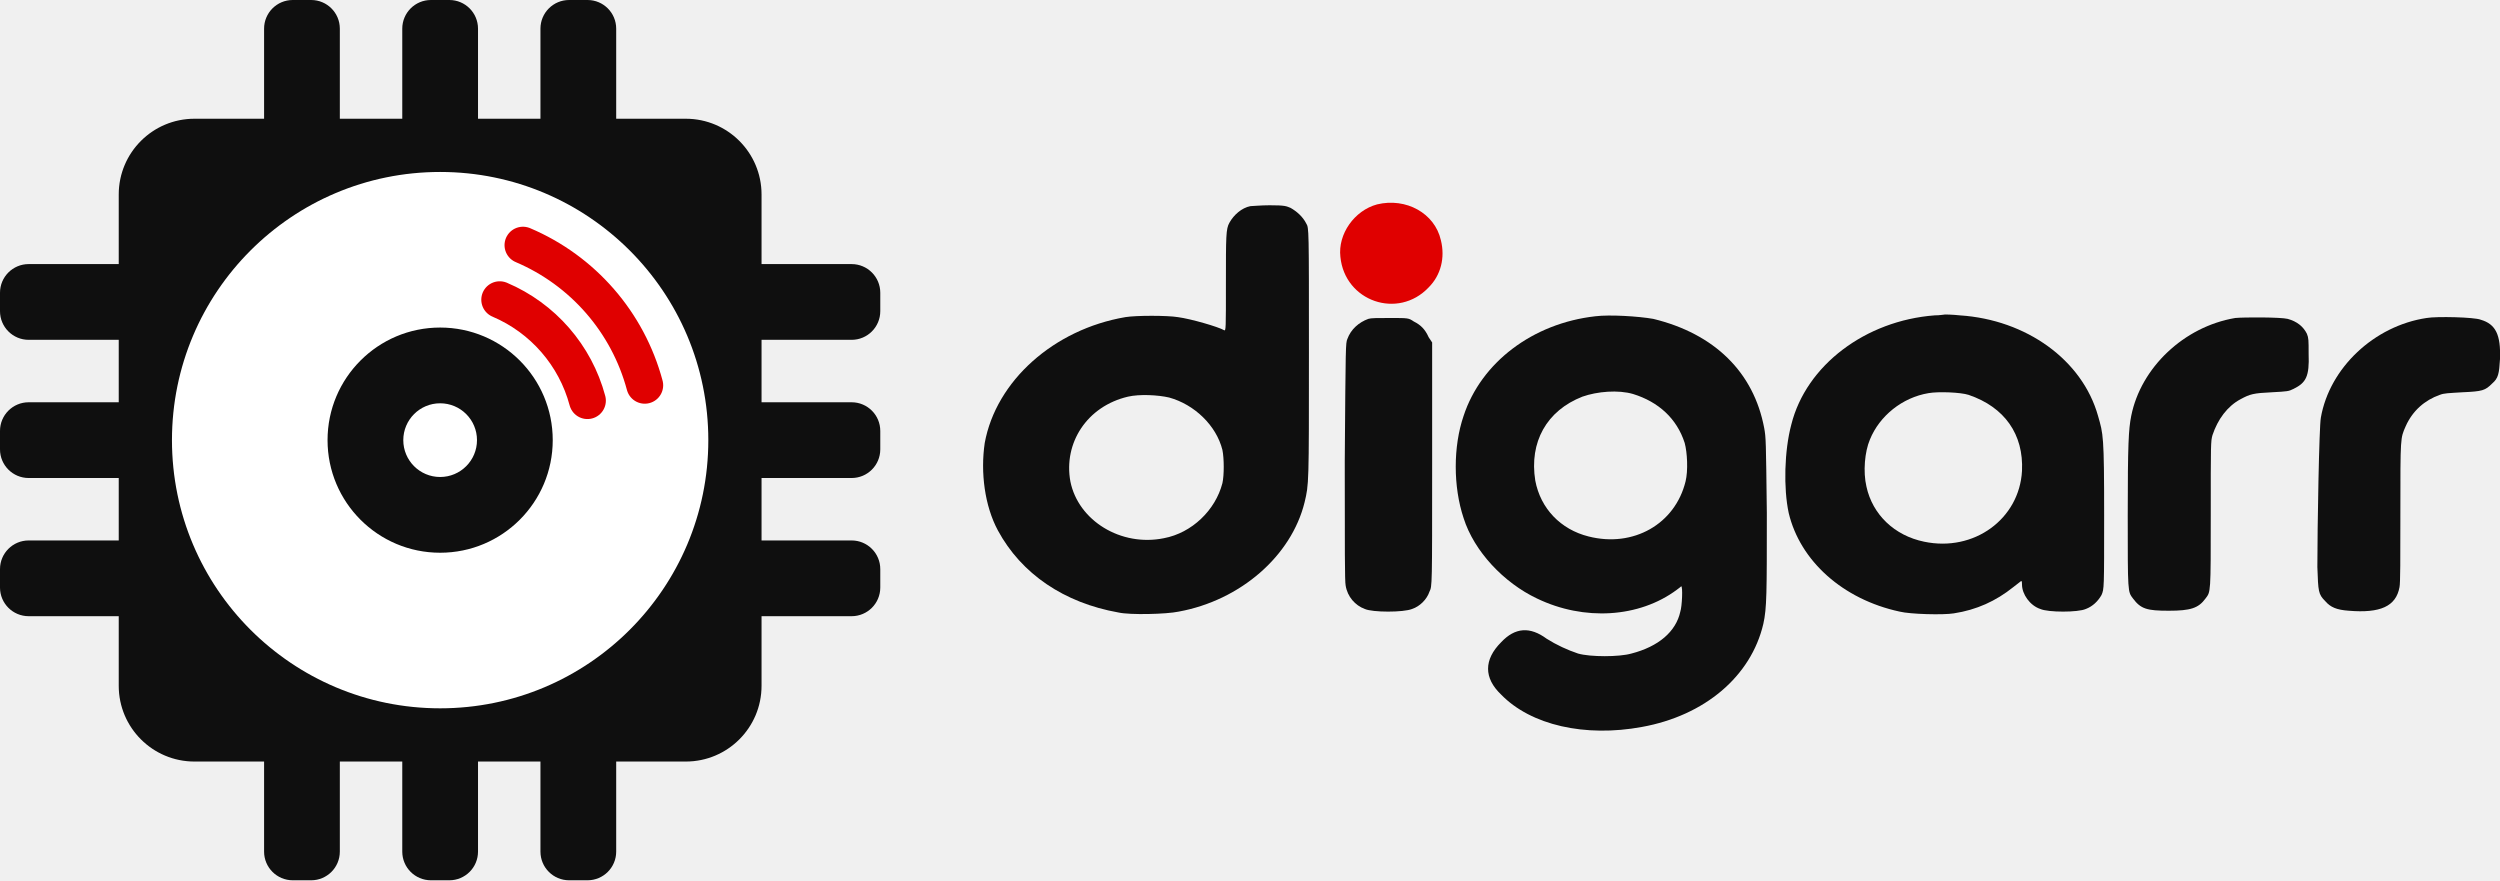
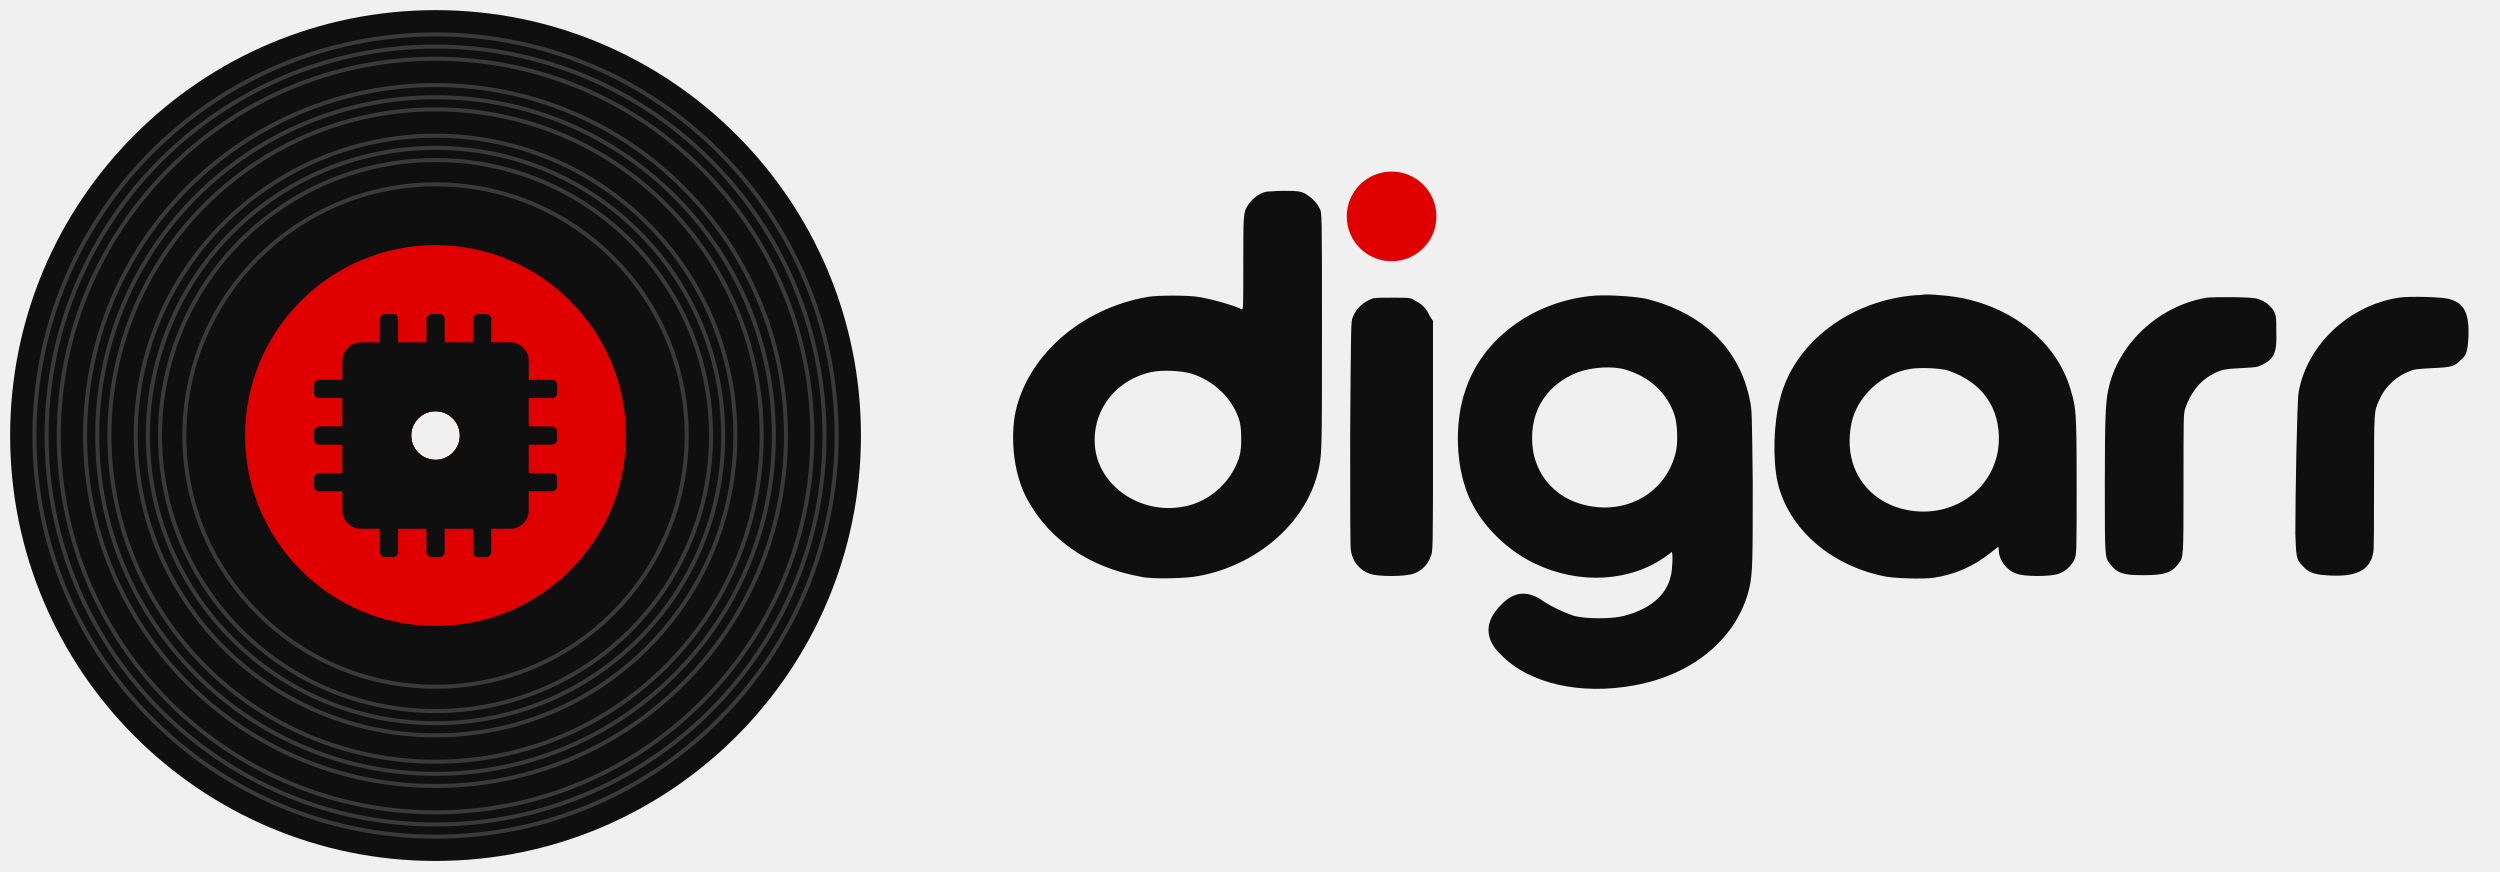
- <svg xmlns="http://www.w3.org/2000/svg" viewBox="0 0 1704 600" role="img" aria-label="digarr">
+ <svg xmlns="http://www.w3.org/2000/svg" viewBox="0 0 1722 600" role="img" aria-label="digarr">
  <svg width="600" height="600" viewBox="0 0 860 860">
    <g transform="translate(0 0)">
-       <path fill="#0f0f0f" d="M286.0 0H304.0A28 28 0 0 1 332.0 28V118A28 28 0 0 1 304.0 146H286.0A28 28 0 0 1 258.0 118V28A28 28 0 0 1 286.0 0ZM286.0 714H304.0A28 28 0 0 1 332.0 742V832A28 28 0 0 1 304.0 860H286.0A28 28 0 0 1 258.0 832V742A28 28 0 0 1 286.0 714ZM28 258.0H118A28 28 0 0 1 146 286.0V304.0A28 28 0 0 1 118 332.0H28A28 28 0 0 1 0 304.0V286.0A28 28 0 0 1 28 258.0ZM742 258.0H832A28 28 0 0 1 860 286.0V304.0A28 28 0 0 1 832 332.0H742A28 28 0 0 1 714 304.0V286.0A28 28 0 0 1 742 258.0ZM421.0 0H439.0A28 28 0 0 1 467.0 28V118A28 28 0 0 1 439.0 146H421.0A28 28 0 0 1 393.0 118V28A28 28 0 0 1 421.0 0ZM421.0 714H439.0A28 28 0 0 1 467.0 742V832A28 28 0 0 1 439.0 860H421.0A28 28 0 0 1 393.0 832V742A28 28 0 0 1 421.0 714ZM28 393.0H118A28 28 0 0 1 146 421.0V439.0A28 28 0 0 1 118 467.0H28A28 28 0 0 1 0 439.0V421.0A28 28 0 0 1 28 393.0ZM742 393.0H832A28 28 0 0 1 860 421.0V439.0A28 28 0 0 1 832 467.0H742A28 28 0 0 1 714 439.0V421.0A28 28 0 0 1 742 393.0ZM556.0 0H574.0A28 28 0 0 1 602.0 28V118A28 28 0 0 1 574.0 146H556.0A28 28 0 0 1 528.0 118V28A28 28 0 0 1 556.0 0ZM556.0 714H574.0A28 28 0 0 1 602.0 742V832A28 28 0 0 1 574.0 860H556.0A28 28 0 0 1 528.0 832V742A28 28 0 0 1 556.0 714ZM28 528.0H118A28 28 0 0 1 146 556.0V574.0A28 28 0 0 1 118 602.0H28A28 28 0 0 1 0 574.0V556.0A28 28 0 0 1 28 528.0ZM742 528.0H832A28 28 0 0 1 860 556.0V574.0A28 28 0 0 1 832 602.0H742A28 28 0 0 1 714 574.0V556.0A28 28 0 0 1 742 528.0Z" />
-       <path fill="#0f0f0f" fill-rule="evenodd" d="M190 116H670A74 74 0 0 1 744 190V670A74 74 0 0 1 670 744H190A74 74 0 0 1 116 670V190A74 74 0 0 1 190 116Z" />
-       <path fill="#ffffff" fill-rule="evenodd" d="M168 430a262 262 0 1 0 524 0a262 262 0 1 0 -524 0ZM320 430a110 110 0 1 0 220 0a110 110 0 1 0 -220 0ZM394 430a36 36 0 1 0 72 0a36 36 0 1 0 -72 0Z" />
-       <path fill="none" stroke="#e00000" stroke-width="36" stroke-linecap="round" d="M488.2 292.8A149 149 0 0 1 573.9 391.4M510.9 239.5A207 207 0 0 1 629.9 376.4" />
+       <path fill="#0f0f0f" fill-rule="evenodd" d="M10 430a420 420 0 1 0 840 0a420 420 0 1 0 -840 0ZM406 430a24 24 0 1 0 48 0a24 24 0 1 0 -48 0Z" />
+       <path fill="none" stroke="#3a3a3a" stroke-width="4" d="M34 430a396 396 0 1 0 792 0a396 396 0 1 0 -792 0ZM46 430a384 384 0 1 0 768 0a384 384 0 1 0 -768 0ZM58 430a372 372 0 1 0 744 0a372 372 0 1 0 -744 0ZM84 430a346 346 0 1 0 692 0a346 346 0 1 0 -692 0ZM96 430a334 334 0 1 0 668 0a334 334 0 1 0 -668 0ZM108 430a322 322 0 1 0 644 0a322 322 0 1 0 -644 0ZM134 430a296 296 0 1 0 592 0a296 296 0 1 0 -592 0ZM146 430a284 284 0 1 0 568 0a284 284 0 1 0 -568 0ZM158 430a272 272 0 1 0 544 0a272 272 0 1 0 -544 0ZM182 430a248 248 0 1 0 496 0a248 248 0 1 0 -496 0Z" />
+       <path fill="#e00000" fill-rule="evenodd" d="M242 430a188 188 0 1 0 376 0a188 188 0 1 0 -376 0ZM406 430a24 24 0 1 0 48 0a24 24 0 1 0 -48 0Z" />
+       <path fill="#0f0f0f" d="M380.0 310H388.0A5 5 0 0 1 393.0 315V341A5 5 0 0 1 388.0 346H380.0A5 5 0 0 1 375.0 341V315A5 5 0 0 1 380.0 310ZM380.0 514H388.0A5 5 0 0 1 393.0 519V545A5 5 0 0 1 388.0 550H380.0A5 5 0 0 1 375.0 545V519A5 5 0 0 1 380.0 514ZM315 375.0H341A5 5 0 0 1 346 380.0V388.0A5 5 0 0 1 341 393.0H315A5 5 0 0 1 310 388.0V380.0A5 5 0 0 1 315 375.0ZM519 375.0H545A5 5 0 0 1 550 380.0V388.0A5 5 0 0 1 545 393.0H519A5 5 0 0 1 514 388.0V380.0A5 5 0 0 1 519 375.0ZM426.0 310H434.0A5 5 0 0 1 439.0 315V341A5 5 0 0 1 434.0 346H426.0A5 5 0 0 1 421.0 341V315A5 5 0 0 1 426.0 310ZM426.0 514H434.0A5 5 0 0 1 439.0 519V545A5 5 0 0 1 434.0 550H426.0A5 5 0 0 1 421.0 545V519A5 5 0 0 1 426.0 514ZM315 421.0H341A5 5 0 0 1 346 426.0V434.0A5 5 0 0 1 341 439.0H315A5 5 0 0 1 310 434.0V426.0A5 5 0 0 1 315 421.0ZM519 421.0H545A5 5 0 0 1 550 426.0V434.0A5 5 0 0 1 545 439.0H519A5 5 0 0 1 514 434.0V426.0A5 5 0 0 1 519 421.0ZM472.0 310H480.0A5 5 0 0 1 485.0 315V341A5 5 0 0 1 480.0 346H472.0A5 5 0 0 1 467.0 341V315A5 5 0 0 1 472.0 310ZM472.0 514H480.0A5 5 0 0 1 485.0 519V545A5 5 0 0 1 480.0 550H472.0A5 5 0 0 1 467.0 545V519A5 5 0 0 1 472.0 514ZM315 467.0H341A5 5 0 0 1 346 472.0V480.0A5 5 0 0 1 341 485.0H315A5 5 0 0 1 310 480.0V472.0A5 5 0 0 1 315 467.0ZM519 467.0H545A5 5 0 0 1 550 472.0V480.0A5 5 0 0 1 545 485.0H519A5 5 0 0 1 514 480.0V472.0A5 5 0 0 1 519 467.0Z" />
+       <path fill="#0f0f0f" fill-rule="evenodd" d="M356 338H504A18 18 0 0 1 522 356V504A18 18 0 0 1 504 522H356A18 18 0 0 1 338 504V356A18 18 0 0 1 356 338ZM406 430a24 24 0 1 0 48 0a24 24 0 1 0 -48 0Z" />
    </g>
  </svg>
-   <svg x="670" y="138" width="1034" height="360" viewBox="219 63 1736 604">
+   <svg x="674.4" y="96.5" width="1048.1" height="404.1" viewBox="178.066 4.826 1836.87 708.109">
    <g transform="translate(0,724) scale(1,-1)" fill="#0f0f0f" stroke="none">
-       <path d="M525 657 c-10 -2 -19 -10 -24 -19 -4 -7 -4 -15 -4 -70 0 -51 0 -54 -2 -53 -7 4 -38 13 -53 15 -12 2 -48 2 -60 0 -82 -14 -148 -73 -161 -144 -5 -34 0 -72 15 -100 27 -50 76 -83 138 -94 13 -3 55 -2 69 1 71 13 129 64 144 125 5 21 5 20 5 172 0 142 0 142 -3 147 -4 8 -11 14 -18 18 -5 2 -6 3 -24 3 -10 0 -20 -1 -22 -1z m-93 -219 c29 -8 54 -32 61 -60 2 -10 2 -29 0 -38 -8 -31 -35 -57 -67 -63 -49 -10 -98 20 -107 65 -8 44 19 86 66 97 13 3 34 2 47 -1z" />
-       <path d="M1308 532 c-79 -6 -147 -57 -164 -125 -8 -30 -9 -73 -3 -101 13 -55 62 -99 127 -113 12 -3 50 -4 62 -2 26 4 48 14 68 30 5 4 9 7 9 7 1 0 1 -2 1 -4 0 -11 9 -24 21 -28 9 -4 43 -4 52 0 8 3 14 9 18 16 3 7 3 7 3 91 0 92 -1 93 -7 114 -18 64 -82 110 -158 115 -9 1 -17 1 -17 1 -1 0 -6 -1 -12 -1z m39 -91 c41 -14 63 -45 61 -87 -3 -55 -55 -93 -112 -81 -34 7 -59 31 -66 63 -4 17 -2 40 4 54 11 27 37 48 67 53 11 2 37 1 46 -2z" />
-       <path d="M920 531 c-72 -8 -131 -53 -151 -114 -12 -35 -12 -81 0 -117 12 -38 46 -74 84 -92 54 -26 117 -22 160 10 3 2 5 4 5 4 2 0 1 -23 -1 -29 -5 -23 -25 -40 -56 -48 -14 -4 -47 -4 -61 0 -12 4 -25 10 -36 17 -19 14 -36 13 -52 -4 -20 -20 -20 -41 0 -60 34 -35 96 -49 161 -37 72 13 125 58 139 118 4 18 4 35 4 127 -1 83 -1 86 -3 97 -12 64 -57 108 -127 125 -17 3 -50 5 -66 3z m43 -89 c29 -9 50 -28 59 -56 3 -11 4 -32 1 -44 -12 -49 -60 -76 -111 -63 -32 8 -55 32 -61 64 -7 44 13 80 54 96 17 6 41 8 58 3z" />
-       <path d="M1652 529 c-59 -10 -108 -57 -119 -112 -3 -15 -4 -32 -4 -114 0 -89 0 -87 6 -95 9 -12 16 -14 41 -14 25 0 34 3 42 14 6 8 6 5 6 96 0 82 0 84 2 91 6 18 17 33 32 41 11 6 15 7 36 8 18 1 19 1 25 4 14 7 18 14 17 40 0 16 0 18 -2 23 -4 8 -11 14 -22 17 -8 2 -50 2 -60 1z" />
-       <path d="M1871 529 c-60 -9 -111 -57 -121 -114 -2 -10 -4 -126 -4 -171 1 -28 1 -31 9 -39 6 -7 13 -10 27 -11 36 -3 54 5 58 27 1 4 1 33 1 85 0 88 0 85 6 99 8 18 22 30 39 36 5 2 10 2 26 3 23 1 26 2 34 10 7 6 8 11 9 28 1 28 -5 40 -22 45 -7 3 -51 4 -62 2z" />
-       <path d="M660 528 c-11 -4 -20 -12 -24 -23 -2 -5 -2 -5 -3 -141 0 -99 0 -137 1 -141 2 -13 11 -23 22 -27 9 -4 44 -4 54 0 9 3 17 11 20 20 3 6 3 6 3 145 l0 140 -4 6 c-4 9 -9 14 -17 18 -6 4 -6 4 -27 4 -15 0 -22 0 -25 -1z" />
+       <path d="M525 657 c-10 -2 -19 -10 -24 -19 -4 -7 -4 -15 -4 -70 0 -51 0 -54 -2 -53 -7 4 -38 13 -53 15 -12 2 -48 2 -60 0 -82 -14 -148 -73 -161 -144 -5 -34 0 -72 15 -100 27 -50 76 -83 138 -94 13 -3 55 -2 69 1 71 13 129 64 144 125 5 21 5 20 5 172 0 142 0 142 -3 147 -4 8 -11 14 -18 18 -5 2 -6 3 -24 3 -10 0 -20 -1 -22 -1z m-93 -219 c29 -8 54 -32 61 -60 2 -10 2 -29 0 -38 -8 -31 -35 -57 -67 -63 -49 -10 -98 20 -107 65 -8 44 19 86 66 97 13 3 34 2 47 -1z M1309 532 c-79 -6 -147 -57 -164 -125 -8 -30 -9 -73 -3 -101 13 -55 62 -99 127 -113 12 -3 50 -4 62 -2 26 4 48 14 68 30 5 4 9 7 9 7 1 0 1 -2 1 -4 0 -11 9 -24 21 -28 9 -4 43 -4 52 0 8 3 14 9 18 16 3 7 3 7 3 91 0 92 -1 93 -7 114 -18 64 -82 110 -158 115 -9 1 -17 1 -17 1 -1 0 -6 -1 -12 -1z m39 -91 c41 -14 63 -45 61 -87 -3 -55 -55 -93 -112 -81 -34 7 -59 31 -66 63 -4 17 -2 40 4 54 11 27 37 48 67 53 11 2 37 1 46 -2z M916 531 c-72 -8 -131 -53 -151 -114 -12 -35 -12 -81 0 -117 12 -38 46 -74 84 -92 54 -26 117 -22 160 10 3 2 5 4 5 4 2 0 1 -23 -1 -29 -5 -23 -25 -40 -56 -48 -14 -4 -47 -4 -61 0 -12 4 -25 10 -36 17 -19 14 -36 13 -52 -4 -20 -20 -20 -41 0 -60 34 -35 96 -49 161 -37 72 13 125 58 139 118 4 18 4 35 4 127 -1 83 -1 86 -3 97 -12 64 -57 108 -127 125 -17 3 -50 5 -66 3z m43 -89 c29 -9 50 -28 59 -56 3 -11 4 -32 1 -44 -12 -49 -60 -76 -111 -63 -32 8 -55 32 -61 64 -7 44 13 80 54 96 17 6 41 8 58 3z M1660 529 c-59 -10 -108 -57 -119 -112 -3 -15 -4 -32 -4 -114 0 -89 0 -87 6 -95 9 -12 16 -14 41 -14 25 0 34 3 42 14 6 8 6 5 6 96 0 82 0 84 2 91 6 18 17 33 32 41 11 6 15 7 36 8 18 1 19 1 25 4 14 7 18 14 17 40 0 16 0 18 -2 23 -4 8 -11 14 -22 17 -8 2 -50 2 -60 1z M1892 529 c-60 -9 -111 -57 -121 -114 -2 -10 -4 -126 -4 -171 1 -28 1 -31 9 -39 6 -7 13 -10 27 -11 36 -3 54 5 58 27 1 4 1 33 1 85 0 88 0 85 6 99 8 18 22 30 39 36 5 2 10 2 26 3 23 1 26 2 34 10 7 6 8 11 9 28 1 28 -5 40 -22 45 -7 3 -51 4 -62 2z M653 528 c-11 -4 -20 -12 -24 -23 -2 -5 -2 -5 -3 -141 0 -99 0 -137 1 -141 2 -13 11 -23 22 -27 9 -4 44 -4 54 0 9 3 17 11 20 20 3 6 3 6 3 145 l0 140 -4 6 c-4 9 -9 14 -17 18 -6 4 -6 4 -27 4 -15 0 -22 0 -25 -1z" />
    </g>
    <g transform="translate(0,724) scale(1,-1)" fill="#e00000" stroke="none">
-       <path d="M670 659 c-26 -7 -45 -34 -42 -60 5 -51 66 -72 101 -35 14 14 19 34 14 54 -7 31 -40 49 -73 41z" />
+       <path d="M621.88 627.12a54.12 54.12 0 1 0 108.24 0a54.12 54.12 0 1 0 -108.24 0Z" />
    </g>
  </svg>
</svg>
